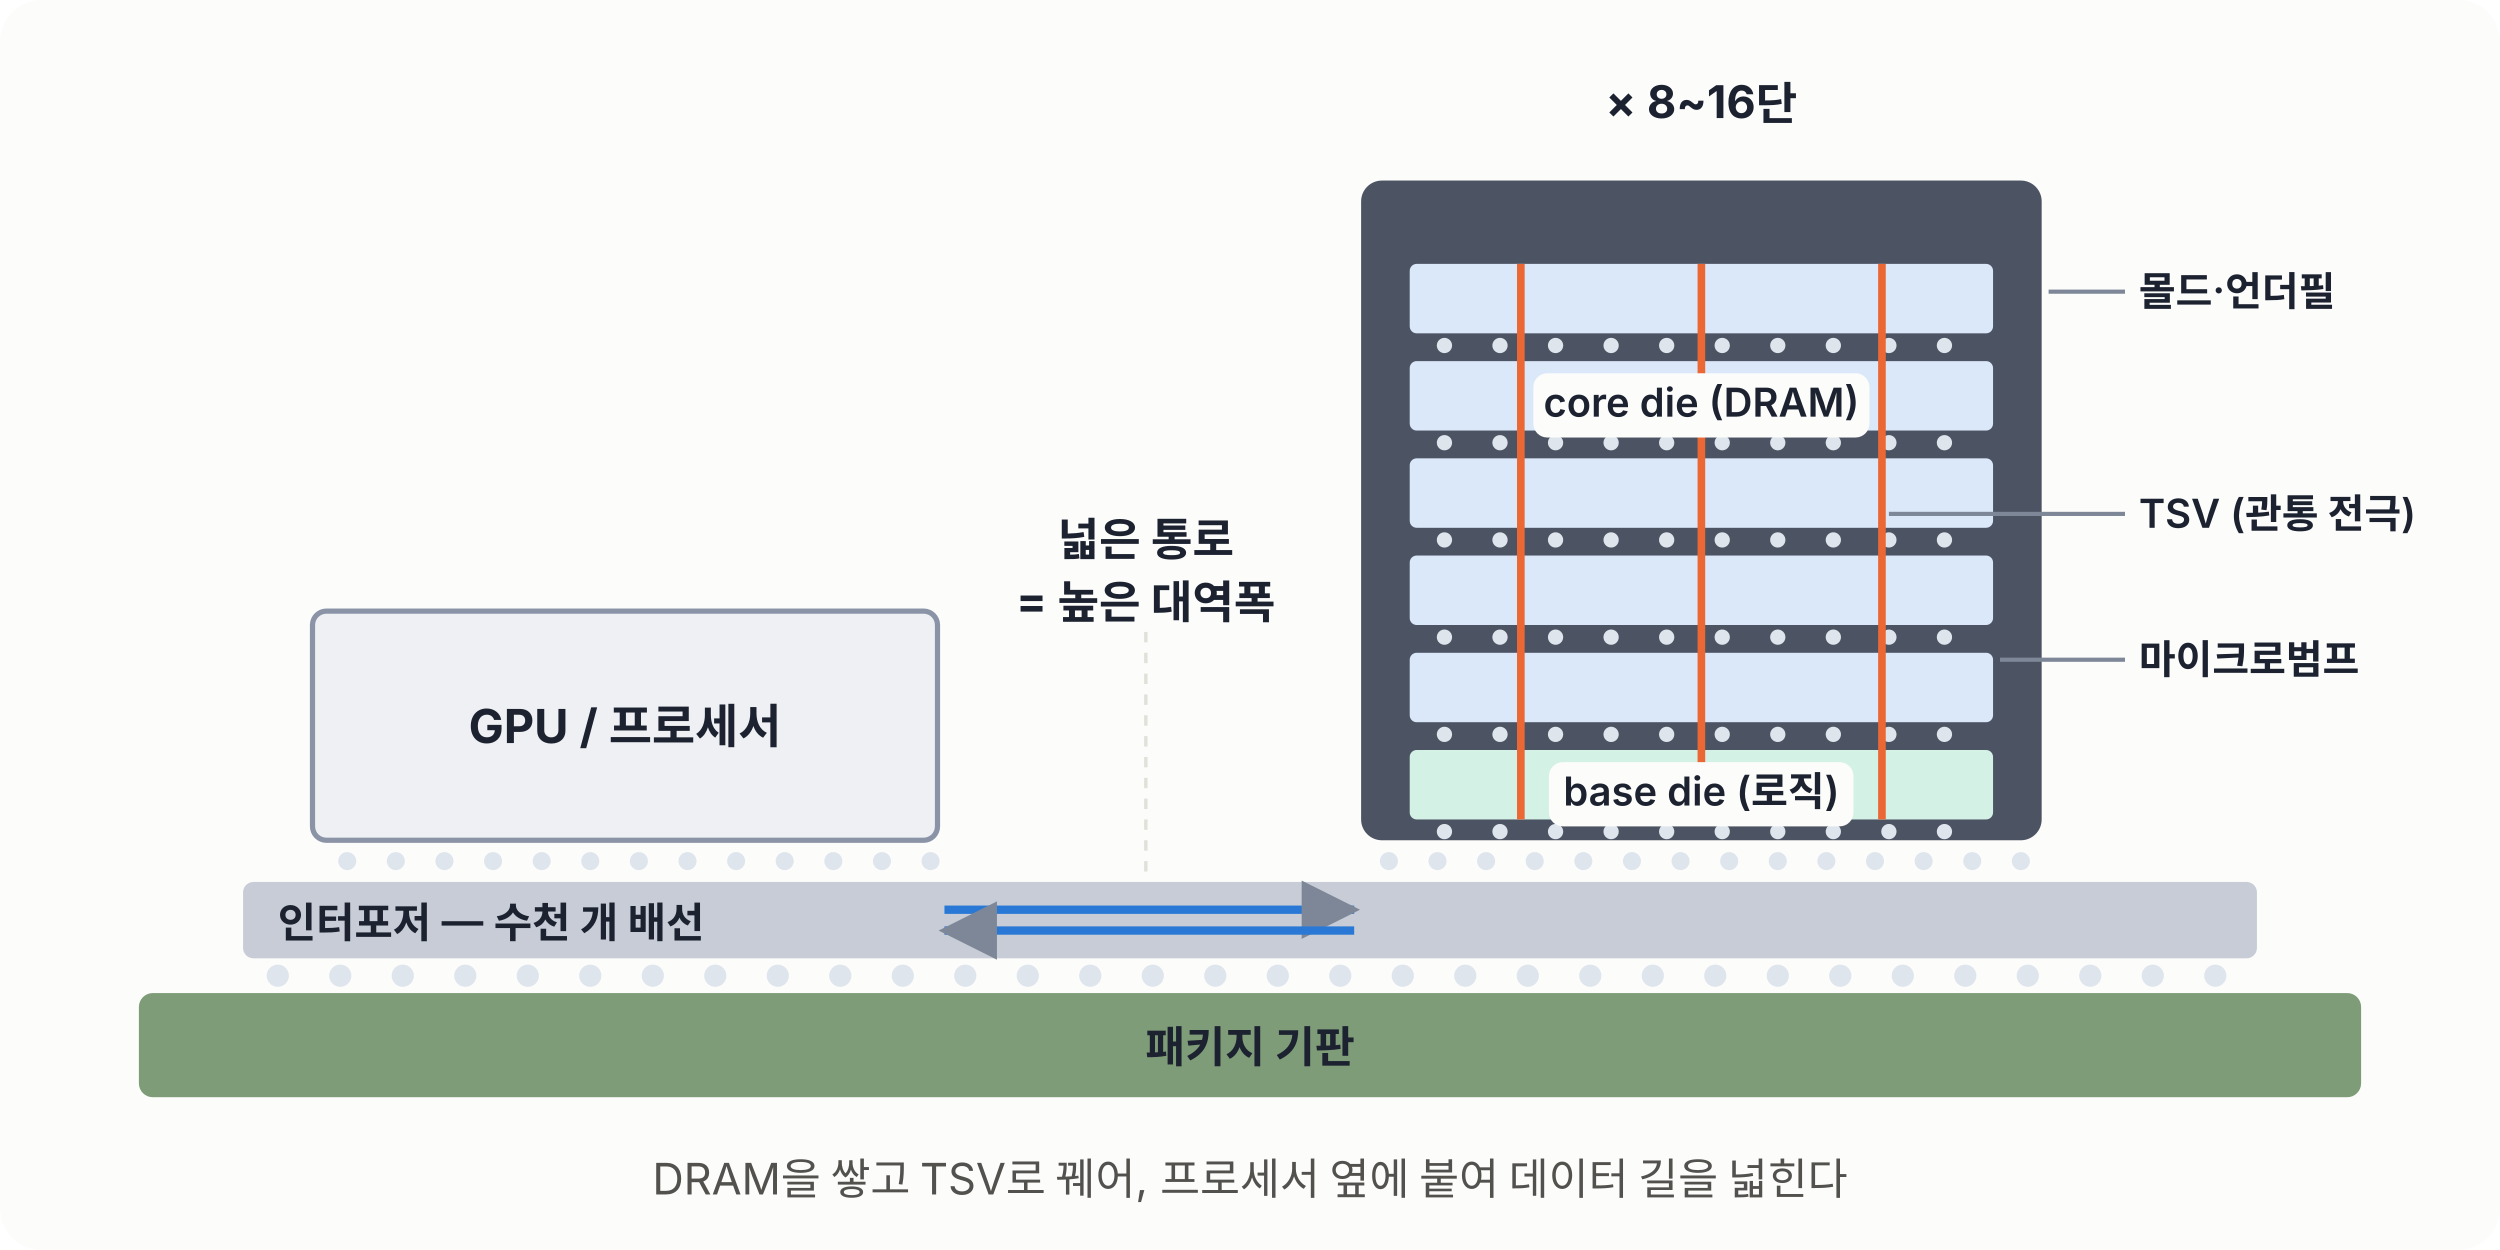
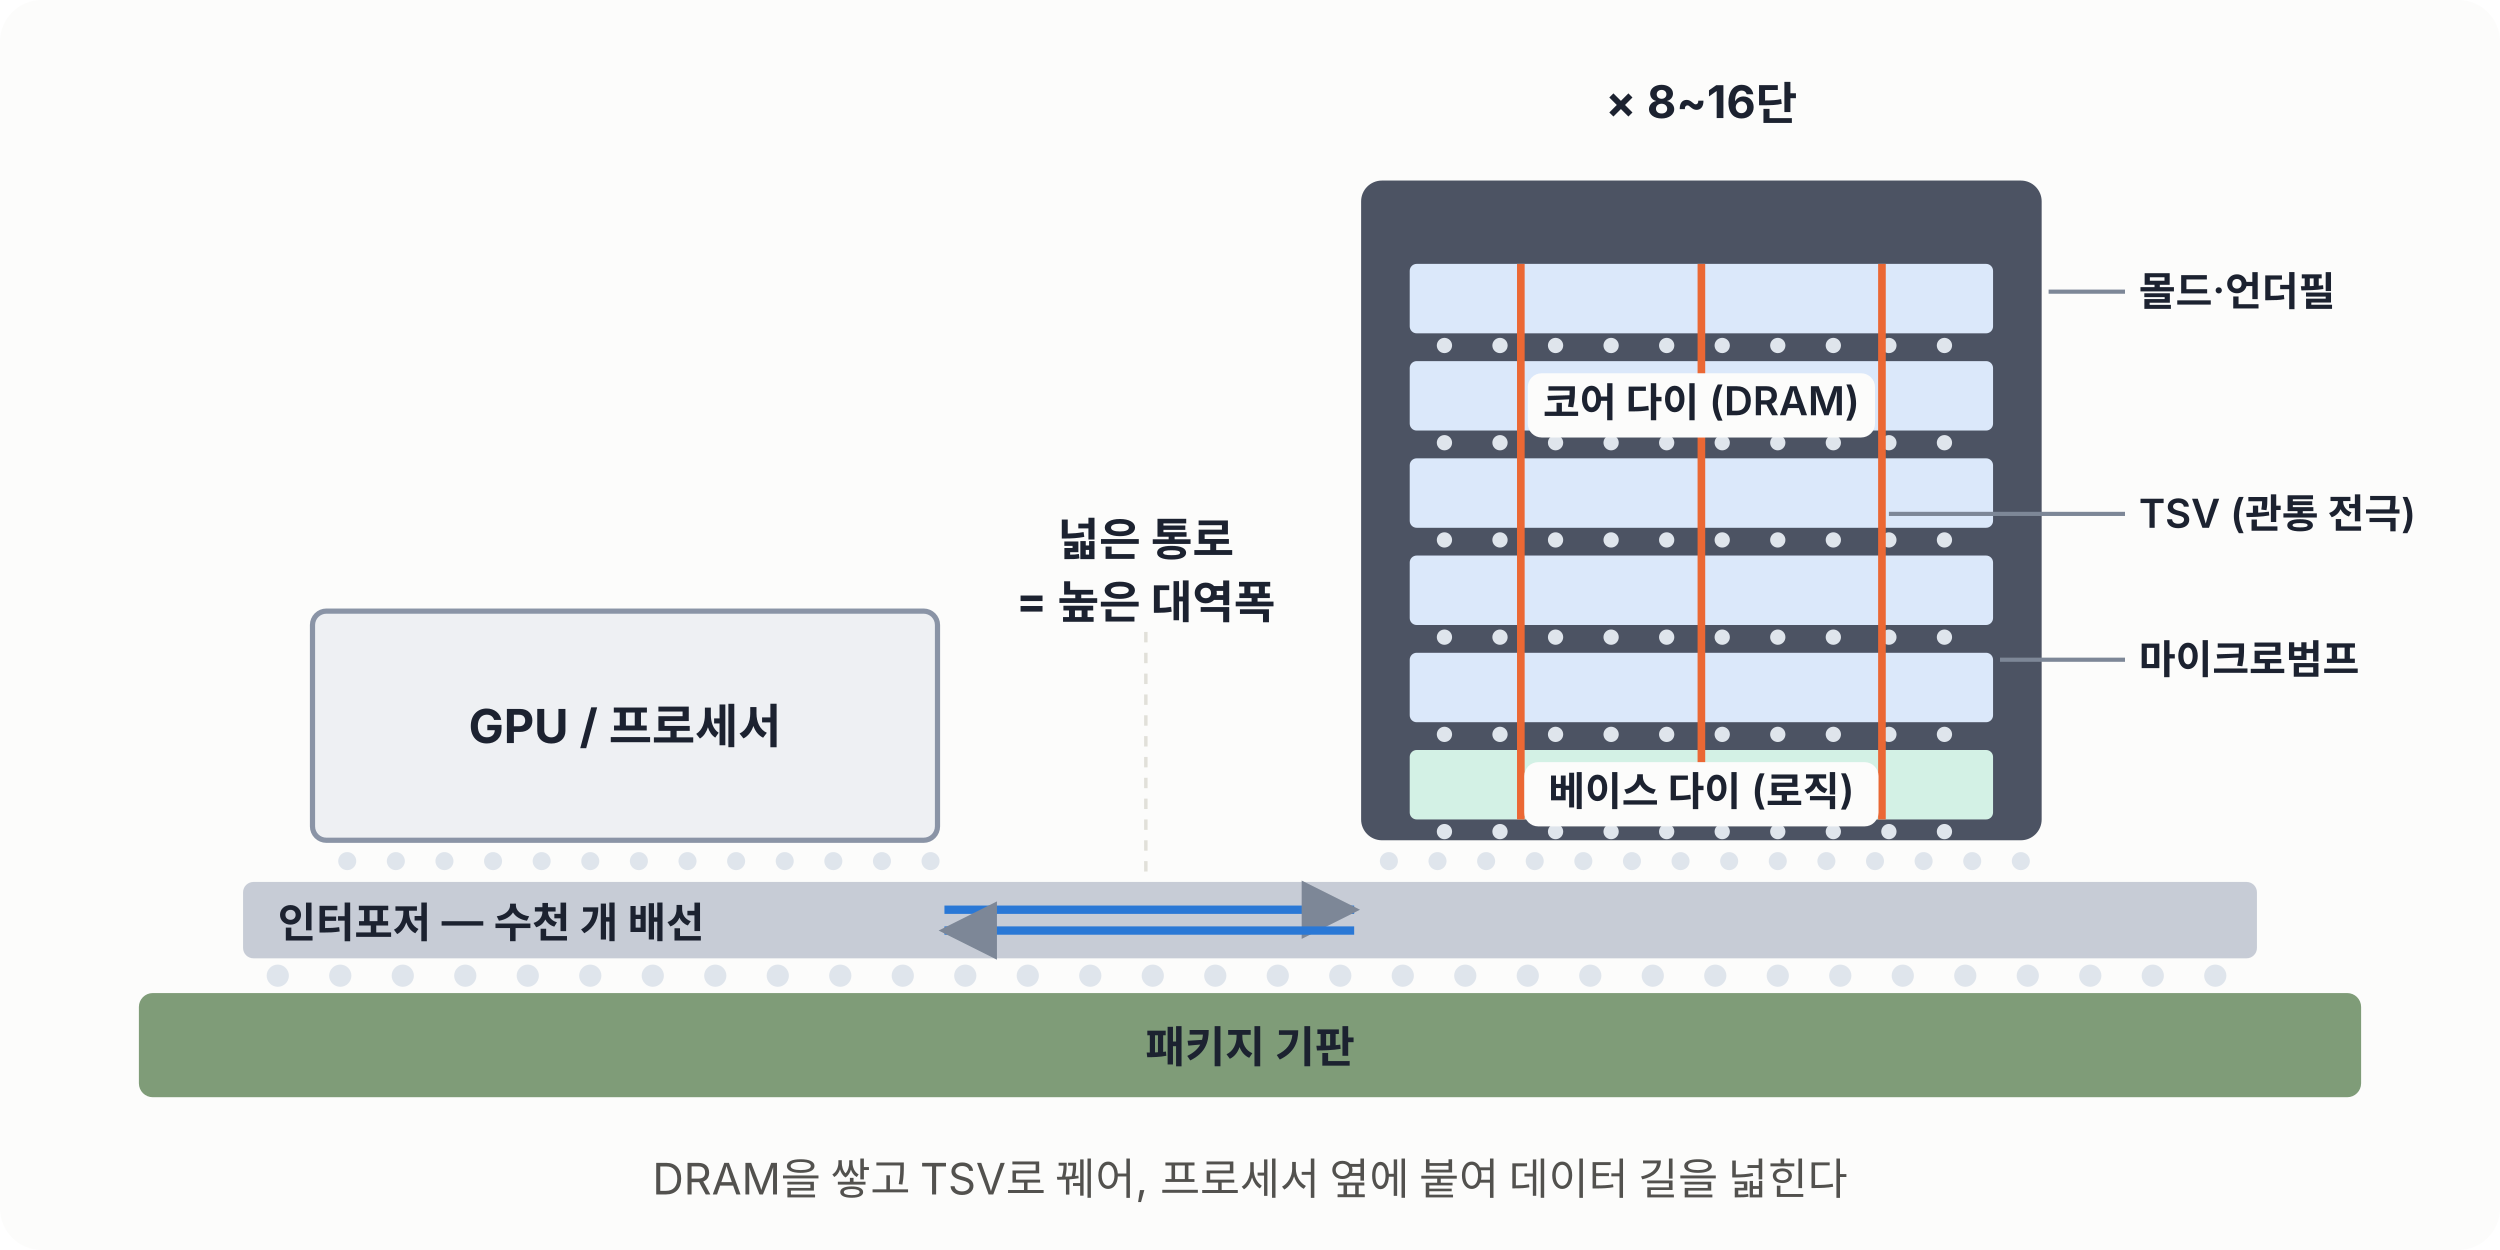
<svg xmlns="http://www.w3.org/2000/svg" viewBox="0 0 720 360" width="720" height="360" role="img" aria-labelledby="t-hbm">
  <defs>
    <style>
text{font-family:Pretendard,'Apple SD Gothic Neo','Malgun Gothic','Noto Sans KR',system-ui,-apple-system,'Segoe UI',sans-serif}
.bg{fill:var(--fig-bg,#fcfcfb)}
.pn{fill:var(--fig-panel,#f1f2f4)}
.ink{fill:var(--fig-ink,#1c2230)}
.sub{fill:var(--fig-sub,#52514e)}
.mut{fill:var(--fig-mut,#898781)}
.ax{stroke:var(--fig-axis,#c3c2b7);fill:none}
.gr{stroke:var(--fig-grid,#e1e0d9);fill:none}
.ed{stroke:var(--fig-edge,#7d8797);fill:none}
.ah{fill:var(--fig-edge,#7d8797)}
.ring{stroke:var(--fig-bg,#fcfcfb)}
.f0{fill:var(--fig-0w,#eef0f3)} .s0{stroke:var(--fig-0,#8a94a6)} .k0{fill:var(--fig-0,#8a94a6)} .l0{stroke:var(--fig-0,#8a94a6);fill:none}
.f1{fill:var(--fig-1w,#dbe8fa)} .s1{stroke:var(--fig-1,#2a78d6)} .k1{fill:var(--fig-1,#2a78d6)} .l1{stroke:var(--fig-1,#2a78d6);fill:none}
.f2{fill:var(--fig-2w,#fbe1d5)} .s2{stroke:var(--fig-2,#eb6834)} .k2{fill:var(--fig-2,#eb6834)} .l2{stroke:var(--fig-2,#eb6834);fill:none}
.f3{fill:var(--fig-3w,#d3f1e5)} .s3{stroke:var(--fig-3,#1baf7a)} .k3{fill:var(--fig-3,#1baf7a)} .l3{stroke:var(--fig-3,#1baf7a);fill:none}
.f4{fill:var(--fig-4w,#fcefcc)} .s4{stroke:var(--fig-4,#eda100)} .k4{fill:var(--fig-4,#eda100)} .l4{stroke:var(--fig-4,#eda100);fill:none}
.f5{fill:var(--fig-5w,#e3dff7)} .s5{stroke:var(--fig-5,#4a3aa7)} .k5{fill:var(--fig-5,#4a3aa7)} .l5{stroke:var(--fig-5,#4a3aa7);fill:none}
.q1{fill:var(--fig-q1,#cde2fb)} .q2{fill:var(--fig-q2,#9ec5f4)} .q3{fill:var(--fig-q3,#6da7ec)}
.good{fill:#0ca30c} .crit{fill:#d03b3b} .critl{stroke:#d03b3b;fill:none} .critw{fill:#d03b3b;fill-opacity:.28}
.m-si{fill:var(--m-si,#c7ccd6)} .m-ox{fill:var(--m-ox,#cfe3f4)} .m-pr{fill:var(--m-pr,#cbbbe9)}
.m-cu{fill:var(--m-cu,#e09a5f)} .m-ni{fill:var(--m-ni,#a9b1bd)} .m-sn{fill:var(--m-sn,#dfe5ec)}
.m-imc{fill:var(--m-imc,#8f7b66)} .m-al{fill:var(--m-al,#b7c4d6)} .m-emc{fill:var(--m-emc,#4c5363)}
.m-sub{fill:var(--m-sub,#7f9c78)} .m-n{fill:var(--m-n,#9fc3f0)} .m-p{fill:var(--m-p,#f2d2c2)} .m-gate{fill:var(--m-gate,#8b93a7)}
.m-bath{fill:var(--m-bath,#e7f1fb)}
.nterm{fill:var(--n-term-fill,#e8f6ee);stroke:var(--n-term-stroke,#2e9e5b)}
.nproc{fill:var(--n-process-fill,#ffffff);stroke:var(--n-process-stroke,#8a94a6)}
.ndec{fill:var(--n-decision-fill,#fff6e3);stroke:var(--n-decision-stroke,#d9921a)}
.nio{fill:var(--n-io-fill,#edf2ff);stroke:var(--n-io-stroke,#5b7bd5)}
.mono{font-family:ui-monospace,'D2Coding',Consolas,monospace}
</style>
    <marker id="ah-hbm" viewBox="0 0 10 10" refX="9" refY="5" markerWidth="7" markerHeight="7" orient="auto-start-reverse">
      <path d="M0,0 L10,5 L0,10 z" class="ah" />
    </marker>
  </defs>
  <rect class="bg" x="0" y="0" width="720" height="360" rx="12" />
  <rect class="m-sub" x="40" y="286" width="640" height="30" rx="4" />
  <text class="ink" x="360" y="306" font-size="12.5" text-anchor="middle" font-weight="700">패키지 기판</text>
  <rect class="m-si" x="70" y="254" width="580" height="22" rx="3" />
  <text class="ink" x="80" y="270" font-size="12" text-anchor="start" font-weight="600">인터포저 — 수천 개 배선</text>
  <circle class="m-sn" cx="80" cy="281" r="3.2" />
  <circle class="m-sn" cx="98" cy="281" r="3.2" />
  <circle class="m-sn" cx="116" cy="281" r="3.2" />
  <circle class="m-sn" cx="134" cy="281" r="3.2" />
  <circle class="m-sn" cx="152" cy="281" r="3.2" />
  <circle class="m-sn" cx="170" cy="281" r="3.2" />
  <circle class="m-sn" cx="188" cy="281" r="3.2" />
  <circle class="m-sn" cx="206" cy="281" r="3.2" />
  <circle class="m-sn" cx="224" cy="281" r="3.2" />
  <circle class="m-sn" cx="242" cy="281" r="3.2" />
  <circle class="m-sn" cx="260" cy="281" r="3.2" />
  <circle class="m-sn" cx="278" cy="281" r="3.2" />
  <circle class="m-sn" cx="296" cy="281" r="3.2" />
  <circle class="m-sn" cx="314" cy="281" r="3.2" />
  <circle class="m-sn" cx="332" cy="281" r="3.2" />
  <circle class="m-sn" cx="350" cy="281" r="3.2" />
  <circle class="m-sn" cx="368" cy="281" r="3.2" />
  <circle class="m-sn" cx="386" cy="281" r="3.2" />
  <circle class="m-sn" cx="404" cy="281" r="3.2" />
  <circle class="m-sn" cx="422" cy="281" r="3.2" />
  <circle class="m-sn" cx="440" cy="281" r="3.2" />
  <circle class="m-sn" cx="458" cy="281" r="3.2" />
  <circle class="m-sn" cx="476" cy="281" r="3.2" />
  <circle class="m-sn" cx="494" cy="281" r="3.2" />
  <circle class="m-sn" cx="512" cy="281" r="3.2" />
  <circle class="m-sn" cx="530" cy="281" r="3.2" />
  <circle class="m-sn" cx="548" cy="281" r="3.2" />
  <circle class="m-sn" cx="566" cy="281" r="3.2" />
  <circle class="m-sn" cx="584" cy="281" r="3.2" />
  <circle class="m-sn" cx="602" cy="281" r="3.2" />
  <circle class="m-sn" cx="620" cy="281" r="3.2" />
  <circle class="m-sn" cx="638" cy="281" r="3.2" />
  <rect class="f0 s0" x="90" y="176" width="180" height="66" rx="4" stroke-width="1.5" />
  <text class="ink" x="180" y="214" font-size="13.5" text-anchor="middle" font-weight="700">GPU / 프로세서</text>
  <circle class="m-sn" cx="100" cy="248" r="2.6" />
  <circle class="m-sn" cx="114" cy="248" r="2.6" />
  <circle class="m-sn" cx="128" cy="248" r="2.6" />
  <circle class="m-sn" cx="142" cy="248" r="2.6" />
  <circle class="m-sn" cx="156" cy="248" r="2.6" />
  <circle class="m-sn" cx="170" cy="248" r="2.6" />
  <circle class="m-sn" cx="184" cy="248" r="2.6" />
  <circle class="m-sn" cx="198" cy="248" r="2.6" />
  <circle class="m-sn" cx="212" cy="248" r="2.6" />
  <circle class="m-sn" cx="226" cy="248" r="2.6" />
  <circle class="m-sn" cx="240" cy="248" r="2.6" />
  <circle class="m-sn" cx="254" cy="248" r="2.6" />
  <circle class="m-sn" cx="268" cy="248" r="2.6" />
  <rect class="m-emc" x="392" y="52" width="196" height="190" rx="6" />
  <rect class="f3" x="406" y="216" width="168" height="20" rx="2" />
  <circle class="m-sn" cx="416" cy="239.5" r="2.2" />
  <circle class="m-sn" cx="432" cy="239.5" r="2.2" />
  <circle class="m-sn" cx="448" cy="239.5" r="2.2" />
  <circle class="m-sn" cx="464" cy="239.5" r="2.2" />
  <circle class="m-sn" cx="480" cy="239.5" r="2.2" />
  <circle class="m-sn" cx="496" cy="239.5" r="2.2" />
  <circle class="m-sn" cx="512" cy="239.5" r="2.2" />
  <circle class="m-sn" cx="528" cy="239.5" r="2.2" />
  <circle class="m-sn" cx="544" cy="239.5" r="2.2" />
  <circle class="m-sn" cx="560" cy="239.5" r="2.2" />
  <rect class="f1" x="406" y="188" width="168" height="20" rx="2" />
  <circle class="m-sn" cx="416" cy="211.5" r="2.2" />
  <circle class="m-sn" cx="432" cy="211.5" r="2.2" />
  <circle class="m-sn" cx="448" cy="211.5" r="2.2" />
  <circle class="m-sn" cx="464" cy="211.5" r="2.2" />
  <circle class="m-sn" cx="480" cy="211.5" r="2.2" />
  <circle class="m-sn" cx="496" cy="211.5" r="2.2" />
  <circle class="m-sn" cx="512" cy="211.5" r="2.2" />
  <circle class="m-sn" cx="528" cy="211.5" r="2.2" />
  <circle class="m-sn" cx="544" cy="211.5" r="2.2" />
  <circle class="m-sn" cx="560" cy="211.5" r="2.2" />
  <rect class="f1" x="406" y="160" width="168" height="20" rx="2" />
  <circle class="m-sn" cx="416" cy="183.5" r="2.2" />
  <circle class="m-sn" cx="432" cy="183.5" r="2.2" />
  <circle class="m-sn" cx="448" cy="183.5" r="2.2" />
  <circle class="m-sn" cx="464" cy="183.5" r="2.2" />
  <circle class="m-sn" cx="480" cy="183.5" r="2.2" />
  <circle class="m-sn" cx="496" cy="183.5" r="2.2" />
  <circle class="m-sn" cx="512" cy="183.5" r="2.2" />
  <circle class="m-sn" cx="528" cy="183.5" r="2.2" />
  <circle class="m-sn" cx="544" cy="183.5" r="2.2" />
  <circle class="m-sn" cx="560" cy="183.5" r="2.2" />
  <rect class="f1" x="406" y="132" width="168" height="20" rx="2" />
  <circle class="m-sn" cx="416" cy="155.5" r="2.2" />
  <circle class="m-sn" cx="432" cy="155.5" r="2.2" />
  <circle class="m-sn" cx="448" cy="155.5" r="2.2" />
  <circle class="m-sn" cx="464" cy="155.5" r="2.2" />
  <circle class="m-sn" cx="480" cy="155.5" r="2.2" />
  <circle class="m-sn" cx="496" cy="155.5" r="2.2" />
  <circle class="m-sn" cx="512" cy="155.5" r="2.2" />
  <circle class="m-sn" cx="528" cy="155.5" r="2.2" />
  <circle class="m-sn" cx="544" cy="155.5" r="2.2" />
  <circle class="m-sn" cx="560" cy="155.5" r="2.2" />
  <rect class="f1" x="406" y="104" width="168" height="20" rx="2" />
  <circle class="m-sn" cx="416" cy="127.5" r="2.2" />
  <circle class="m-sn" cx="432" cy="127.5" r="2.2" />
  <circle class="m-sn" cx="448" cy="127.5" r="2.2" />
  <circle class="m-sn" cx="464" cy="127.5" r="2.2" />
  <circle class="m-sn" cx="480" cy="127.5" r="2.2" />
  <circle class="m-sn" cx="496" cy="127.5" r="2.2" />
  <circle class="m-sn" cx="512" cy="127.5" r="2.2" />
  <circle class="m-sn" cx="528" cy="127.5" r="2.2" />
  <circle class="m-sn" cx="544" cy="127.5" r="2.2" />
  <circle class="m-sn" cx="560" cy="127.5" r="2.2" />
  <rect class="f1" x="406" y="76" width="168" height="20" rx="2" />
  <circle class="m-sn" cx="416" cy="99.5" r="2.2" />
  <circle class="m-sn" cx="432" cy="99.5" r="2.2" />
  <circle class="m-sn" cx="448" cy="99.5" r="2.2" />
  <circle class="m-sn" cx="464" cy="99.5" r="2.2" />
  <circle class="m-sn" cx="480" cy="99.5" r="2.2" />
  <circle class="m-sn" cx="496" cy="99.5" r="2.2" />
  <circle class="m-sn" cx="512" cy="99.5" r="2.2" />
  <circle class="m-sn" cx="528" cy="99.5" r="2.2" />
  <circle class="m-sn" cx="544" cy="99.5" r="2.2" />
  <circle class="m-sn" cx="560" cy="99.5" r="2.2" />
  <line class="m-cu" x1="438" y1="76" x2="438" y2="236" stroke-width="1" />
  <line class="l2" x1="438" y1="76" x2="438" y2="236" stroke-width="2.2" />
  <line class="m-cu" x1="490" y1="76" x2="490" y2="236" stroke-width="1" />
  <line class="l2" x1="490" y1="76" x2="490" y2="236" stroke-width="2.2" />
  <line class="m-cu" x1="542" y1="76" x2="542" y2="236" stroke-width="1" />
  <line class="l2" x1="542" y1="76" x2="542" y2="236" stroke-width="2.2" />
  <circle class="m-sn" cx="400" cy="248" r="2.6" />
  <circle class="m-sn" cx="414" cy="248" r="2.6" />
  <circle class="m-sn" cx="428" cy="248" r="2.6" />
  <circle class="m-sn" cx="442" cy="248" r="2.6" />
  <circle class="m-sn" cx="456" cy="248" r="2.6" />
  <circle class="m-sn" cx="470" cy="248" r="2.6" />
  <circle class="m-sn" cx="484" cy="248" r="2.6" />
  <circle class="m-sn" cx="498" cy="248" r="2.6" />
  <circle class="m-sn" cx="512" cy="248" r="2.6" />
  <circle class="m-sn" cx="526" cy="248" r="2.6" />
  <circle class="m-sn" cx="540" cy="248" r="2.6" />
  <circle class="m-sn" cx="554" cy="248" r="2.6" />
  <circle class="m-sn" cx="568" cy="248" r="2.6" />
  <circle class="m-sn" cx="582" cy="248" r="2.6" />
-   <rect class="bg" x="446.1" y="219.5" width="87.7" height="18.5" rx="4" />
-   <text class="ink" x="490" y="232" font-size="11.5" text-anchor="middle" font-weight="600">base die (로직)</text>
-   <rect class="bg" x="441.6" y="107.5" width="96.8" height="18.5" rx="4" />
-   <text class="ink" x="490" y="120" font-size="11.5" text-anchor="middle" font-weight="600">core die (DRAM)</text>
+   <rect class="bg" x="439" y="219.5" width="102" height="18.5" rx="4" />
+   <text class="ink" x="490" y="232" font-size="11.5" text-anchor="middle" font-weight="600">베이스 다이 (로직)</text>
+   <rect class="bg" x="440" y="107.5" width="100" height="18.5" rx="4" />
+   <text class="ink" x="490" y="120" font-size="11.5" text-anchor="middle" font-weight="600">코어 다이 (DRAM)</text>
  <text class="ink" x="490" y="34" font-size="13" text-anchor="middle" font-weight="700">× 8~16단</text>
  <line class="ed" x1="590" y1="84" x2="612" y2="84" stroke-width="1.2" />
  <text class="ink" x="616" y="88" font-size="11.5" text-anchor="start" font-weight="600">몰드·언더필</text>
  <line class="ed" x1="544" y1="148" x2="612" y2="148" stroke-width="1.2" />
  <text class="ink" x="616" y="152" font-size="11.5" text-anchor="start" font-weight="600">TSV (관통 전극)</text>
  <line class="ed" x1="576" y1="190" x2="612" y2="190" stroke-width="1.2" />
  <text class="ink" x="616" y="194" font-size="11.5" text-anchor="start" font-weight="600">마이크로범프</text>
  <line class="l1" x1="272" y1="262" x2="390" y2="262" stroke-width="2.4" marker-end="url(#ah-hbm)" />
  <line class="l1" x1="390" y1="268" x2="272" y2="268" stroke-width="2.4" marker-end="url(#ah-hbm)" />
  <text class="ink" x="330" y="160" font-size="13" text-anchor="middle" font-weight="700">넓은 통로</text>
  <text class="ink" x="330" y="177.6" font-size="13" text-anchor="middle" font-weight="700">= 높은 대역폭</text>
  <line class="gr" x1="330" y1="182" x2="330" y2="254" stroke-width="1" stroke-dasharray="3 3" />
  <text class="sub" x="360" y="344" font-size="12.5" text-anchor="middle">DRAM을 쌓고 TSV로 꿰어, 프로세서 옆에 붙여 데이터 길을 넓힌다</text>
</svg>
